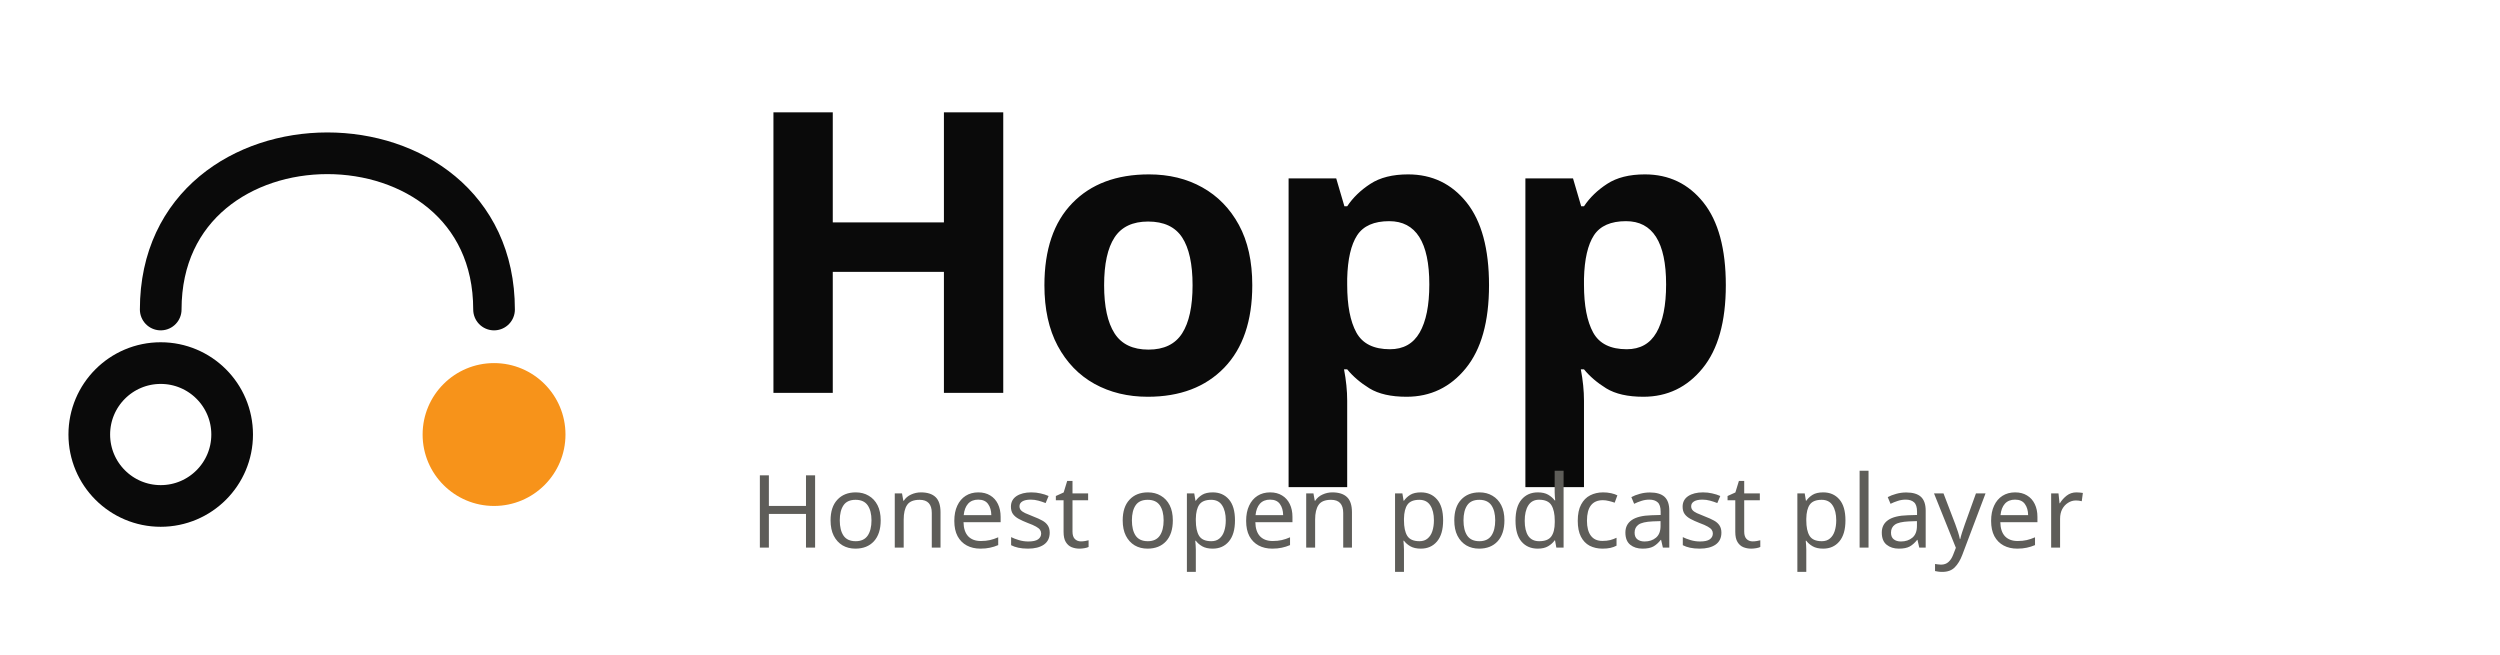
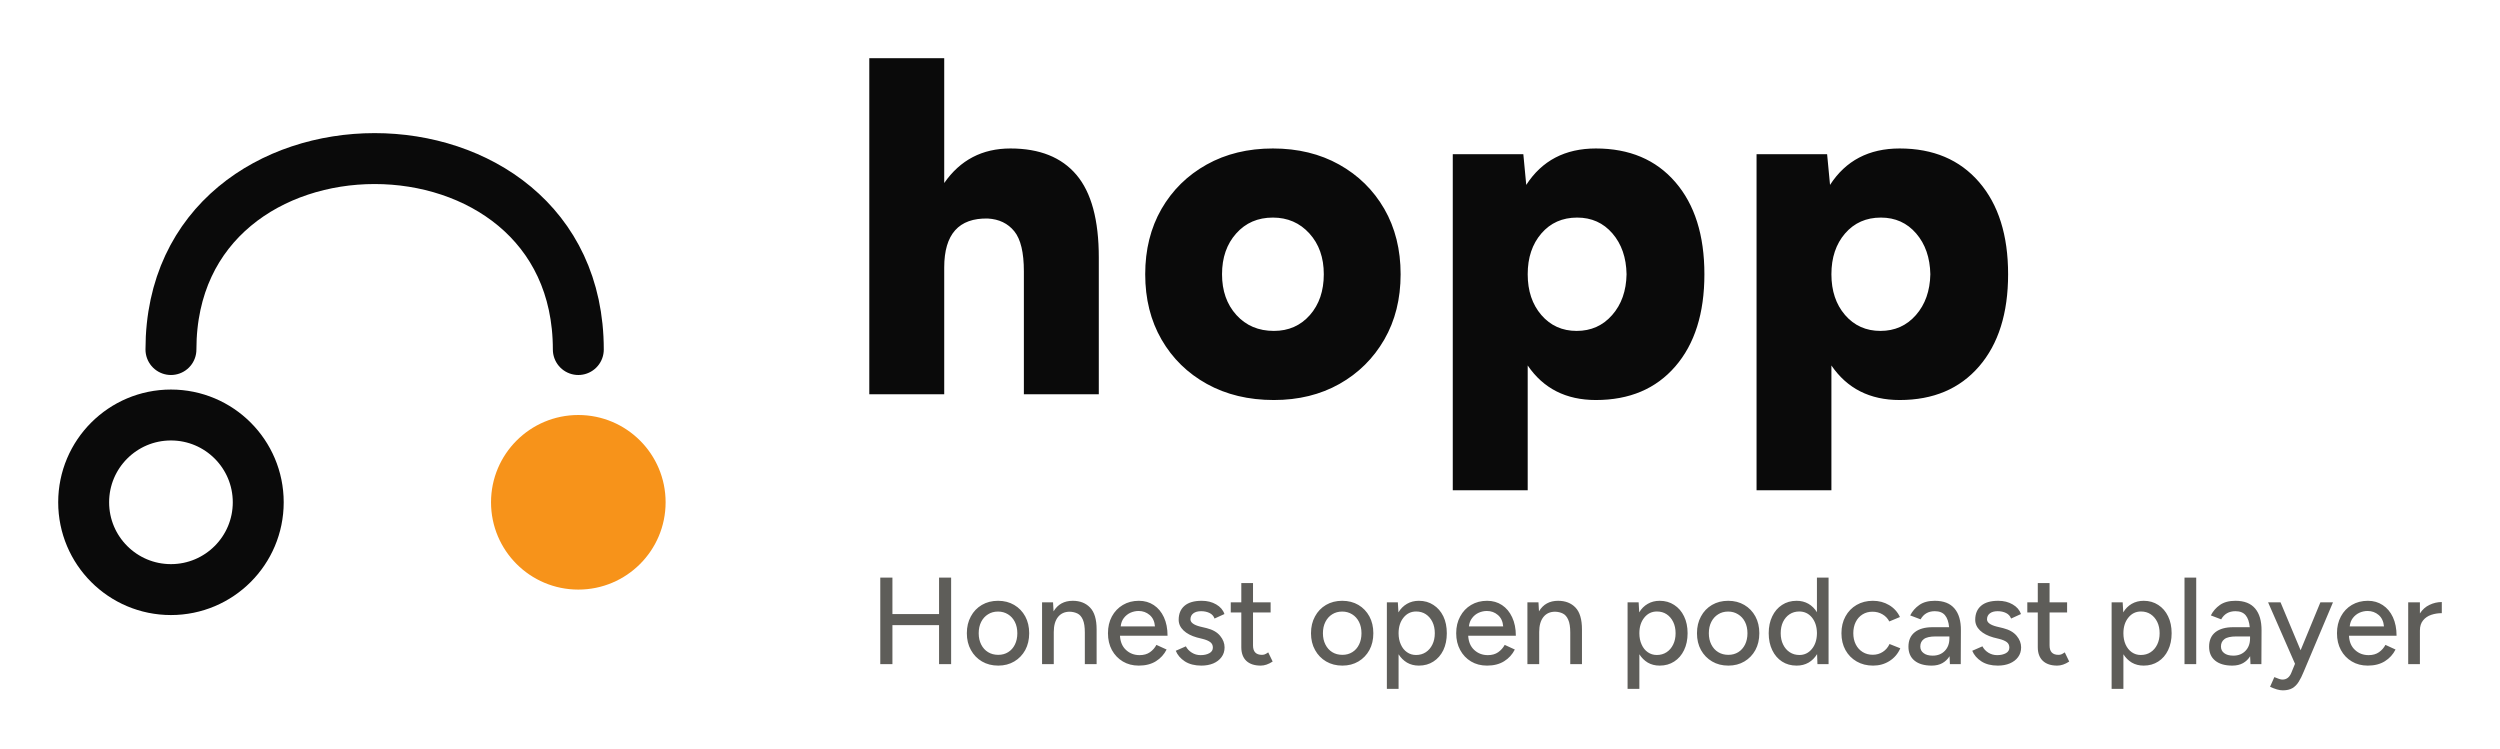
- <svg xmlns="http://www.w3.org/2000/svg" viewBox="0 0 420 110">
-   <g transform="translate(5 5)">
-     <g fill="none" stroke="#0a0a0a" stroke-linecap="round" stroke-width="7">
-       <circle cx="22" cy="68" r="12" />
-       <path d="M22 47 C22 12 78 12 78 47" />
-     </g>
-     <circle cx="78" cy="68" r="12" fill="#f7931a" />
+ <svg xmlns="http://www.w3.org/2000/svg" viewBox="-1.5 -1.05 343.67 102.9" width="687.34" height="205.8">
+   <g fill="none" stroke="#0a0a0a" stroke-linecap="round" stroke-width="7">
+     <circle cx="22" cy="68" r="12" />
+     <path d="M22 47C22 12 78 12 78 47" />
  </g>
-   <text x="124" y="66" font-family="Figtree, sans-serif" font-weight="800" font-size="66" letter-spacing="-2" fill="#0a0a0a">Hopp</text>
-   <text x="126" y="92" font-family="Figtree, sans-serif" font-weight="500" font-size="17" fill="#5e5d59">Honest open podcast player</text>
+   <circle cx="78" cy="68" r="12" fill="#f7931a" />
+   <path d="M128.30 53.15L118 53.15L118 6.95L128.30 6.95L128.30 24.11Q131.60 19.36 137.40 19.36L137.40 19.36Q143.41 19.36 146.48 22.99Q149.55 26.62 149.55 34.34L149.55 34.34L149.55 53.15L139.25 53.15L139.25 36.25Q139.25 32.36 137.93 30.74Q136.61 29.12 134.30 28.99L134.30 28.99Q128.30 28.86 128.30 35.72L128.30 35.72L128.30 53.15ZM173.62 53.94L173.62 53.94Q168.40 53.94 164.41 51.73Q160.42 49.52 158.17 45.62Q155.93 41.73 155.93 36.65L155.93 36.65Q155.93 31.57 158.17 27.67Q160.42 23.78 164.38 21.57Q168.34 19.36 173.48 19.36L173.48 19.36Q178.63 19.36 182.59 21.57Q186.55 23.78 188.80 27.67Q191.04 31.57 191.04 36.65L191.04 36.65Q191.04 41.73 188.80 45.62Q186.55 49.52 182.63 51.73Q178.70 53.94 173.62 53.94ZM173.62 44.44L173.62 44.44Q176.65 44.44 178.57 42.26Q180.48 40.08 180.48 36.65L180.48 36.65Q180.48 33.22 178.50 31.04Q176.52 28.86 173.48 28.86L173.48 28.86Q170.38 28.86 168.44 31.04Q166.49 33.22 166.49 36.65L166.49 36.65Q166.49 40.08 168.47 42.26Q170.45 44.44 173.62 44.44ZM208.51 66.35L198.21 66.35L198.21 20.15L207.91 20.15L208.31 24.37Q211.54 19.36 217.88 19.36L217.88 19.36Q224.81 19.36 228.80 23.98Q232.80 28.60 232.80 36.65L232.80 36.65Q232.80 44.70 228.80 49.32Q224.81 53.94 217.88 53.94L217.88 53.94Q211.74 53.94 208.51 49.19L208.51 49.19L208.51 66.35ZM215.24 44.44L215.24 44.44Q218.21 44.44 220.12 42.26Q222.04 40.08 222.10 36.65L222.10 36.65Q222.04 33.22 220.16 31.04Q218.28 28.86 215.31 28.86L215.31 28.86Q212.27 28.86 210.39 31.04Q208.51 33.22 208.51 36.65L208.51 36.65Q208.51 40.08 210.39 42.26Q212.27 44.44 215.24 44.44ZM250.26 66.35L239.97 66.35L239.97 20.15L249.67 20.15L250.07 24.37Q253.30 19.36 259.64 19.36L259.64 19.36Q266.57 19.36 270.56 23.98Q274.55 28.60 274.55 36.65L274.55 36.65Q274.55 44.70 270.56 49.32Q266.57 53.94 259.64 53.94L259.64 53.94Q253.50 53.94 250.26 49.19L250.26 49.19L250.26 66.35ZM257.00 44.44L257.00 44.44Q259.97 44.44 261.88 42.26Q263.79 40.08 263.86 36.65L263.86 36.65Q263.79 33.22 261.91 31.04Q260.03 28.86 257.06 28.86L257.06 28.86Q254.03 28.86 252.14 31.04Q250.26 33.22 250.26 36.65L250.26 36.65Q250.26 40.08 252.14 42.26Q254.03 44.44 257.00 44.44Z" fill="#0a0a0a" />
+   <path d="M121.18 90.25L119.51 90.25L119.51 78.35L121.18 78.35L121.18 83.36L127.59 83.36L127.59 78.35L129.25 78.35L129.25 90.25L127.59 90.25L127.59 84.89L121.18 84.89L121.18 90.25ZM135.73 90.45L135.73 90.45Q134.46 90.45 133.49 89.88Q132.52 89.31 131.97 88.31Q131.41 87.31 131.41 86.00L131.41 86.00Q131.41 84.69 131.96 83.69Q132.50 82.68 133.47 82.11Q134.44 81.54 135.70 81.54L135.70 81.54Q136.95 81.54 137.92 82.11Q138.89 82.68 139.44 83.69Q139.98 84.69 139.98 86.00L139.98 86.00Q139.98 87.31 139.44 88.31Q138.89 89.31 137.93 89.88Q136.97 90.45 135.73 90.45ZM135.73 88.97L135.73 88.97Q136.50 88.97 137.09 88.60Q137.69 88.23 138.02 87.55Q138.35 86.88 138.35 86.00L138.35 86.00Q138.35 85.11 138.01 84.44Q137.67 83.77 137.07 83.40Q136.46 83.02 135.70 83.02L135.70 83.02Q134.91 83.02 134.32 83.40Q133.72 83.77 133.38 84.44Q133.04 85.11 133.04 86.00L133.04 86.00Q133.04 86.88 133.38 87.55Q133.72 88.23 134.33 88.60Q134.93 88.97 135.73 88.97ZM143.36 90.25L141.75 90.25L141.75 81.75L143.26 81.75L143.33 82.99Q144.20 81.54 145.97 81.54L145.97 81.54Q147.46 81.54 148.35 82.47Q149.25 83.40 149.25 85.47L149.25 85.47L149.25 90.25L147.63 90.25L147.63 85.90Q147.63 84.76 147.36 84.14Q147.09 83.52 146.62 83.29Q146.15 83.06 145.56 83.04L145.56 83.04Q144.52 83.04 143.94 83.77Q143.36 84.50 143.36 85.83L143.36 85.83L143.36 90.25ZM155.04 90.45L155.04 90.45Q153.80 90.45 152.85 89.88Q151.90 89.31 151.35 88.31Q150.81 87.31 150.81 86.00L150.81 86.00Q150.81 84.69 151.35 83.69Q151.90 82.68 152.86 82.11Q153.82 81.54 155.06 81.54L155.06 81.54Q156.22 81.54 157.11 82.13Q158.00 82.72 158.50 83.80Q159.00 84.88 159.00 86.34L159.00 86.34L152.46 86.34Q152.53 87.60 153.29 88.30Q154.06 89.01 155.16 89.01L155.16 89.01Q156.01 89.01 156.58 88.61Q157.15 88.21 157.47 87.60L157.47 87.60L158.87 88.24Q158.36 89.25 157.40 89.85Q156.44 90.45 155.04 90.45ZM152.56 85.06L152.56 85.06L157.27 85.06Q157.19 84.04 156.54 83.49Q155.89 82.94 155.03 82.94L155.03 82.94Q154.45 82.94 153.90 83.18Q153.36 83.43 152.99 83.91Q152.63 84.38 152.56 85.06ZM163.65 90.45L163.65 90.45Q162.29 90.45 161.38 89.87Q160.48 89.28 160.13 88.41L160.13 88.41L161.52 87.80Q161.79 88.33 162.34 88.67Q162.88 89.01 163.54 89.01L163.54 89.01Q164.27 89.01 164.75 88.74Q165.23 88.48 165.23 87.97L165.23 87.97Q165.23 87.49 164.87 87.22Q164.51 86.95 163.83 86.78L163.83 86.78L163.03 86.58Q161.86 86.25 161.20 85.62Q160.53 84.98 160.53 84.15L160.53 84.15Q160.53 82.92 161.33 82.23Q162.13 81.54 163.70 81.54L163.70 81.54Q164.84 81.54 165.69 82.04Q166.54 82.53 166.82 83.36L166.82 83.36L165.46 83.98Q165.28 83.47 164.78 83.22Q164.27 82.97 163.61 82.97L163.61 82.97Q162.93 82.97 162.54 83.27Q162.15 83.57 162.15 84.09L162.15 84.09Q162.15 84.74 163.46 85.08L163.46 85.08L164.38 85.30Q165.62 85.61 166.23 86.36Q166.84 87.10 166.84 87.94L166.84 87.94Q166.84 88.72 166.42 89.28Q166.01 89.84 165.29 90.15Q164.56 90.45 163.65 90.45ZM171.81 90.45L171.81 90.45Q170.53 90.45 169.83 89.80Q169.14 89.14 169.14 87.92L169.14 87.92L169.14 83.14L167.69 83.14L167.69 81.75L169.14 81.75L169.14 79.10L170.75 79.10L170.75 81.75L173.17 81.75L173.17 83.14L170.75 83.14L170.75 87.68Q170.75 88.97 171.98 88.97L171.98 88.97Q172.16 88.97 172.35 88.91Q172.54 88.84 172.84 88.63L172.84 88.63L173.45 89.89Q172.60 90.45 171.81 90.45ZM183.04 90.45L183.04 90.45Q181.77 90.45 180.80 89.88Q179.83 89.31 179.28 88.31Q178.72 87.31 178.72 86.00L178.72 86.00Q178.72 84.69 179.27 83.69Q179.81 82.68 180.78 82.11Q181.75 81.54 183.01 81.54L183.01 81.54Q184.27 81.54 185.24 82.11Q186.20 82.68 186.75 83.69Q187.29 84.69 187.29 86.00L187.29 86.00Q187.29 87.31 186.75 88.31Q186.20 89.31 185.24 89.88Q184.28 90.45 183.04 90.45ZM183.04 88.97L183.04 88.97Q183.81 88.97 184.40 88.60Q185.00 88.23 185.33 87.55Q185.66 86.88 185.66 86.00L185.66 86.00Q185.66 85.11 185.32 84.44Q184.98 83.77 184.38 83.40Q183.77 83.02 183.01 83.02L183.01 83.02Q182.23 83.02 181.63 83.40Q181.04 83.77 180.70 84.44Q180.36 85.11 180.36 86.00L180.36 86.00Q180.36 86.88 180.70 87.55Q181.04 88.23 181.64 88.60Q182.24 88.97 183.04 88.97ZM190.76 93.65L189.15 93.65L189.15 81.75L190.66 81.75L190.74 83.13Q191.19 82.38 191.91 81.96Q192.63 81.54 193.55 81.54L193.55 81.54Q194.69 81.54 195.55 82.11Q196.42 82.67 196.91 83.67Q197.39 84.67 197.39 86.00L197.39 86.00Q197.39 87.32 196.91 88.33Q196.42 89.33 195.55 89.89Q194.69 90.45 193.55 90.45L193.55 90.45Q192.63 90.45 191.92 90.04Q191.22 89.62 190.76 88.89L190.76 88.89L190.76 93.65ZM193.16 88.99L193.16 88.99Q193.92 88.99 194.50 88.61Q195.08 88.23 195.41 87.55Q195.74 86.88 195.74 86.00L195.74 86.00Q195.74 85.11 195.41 84.44Q195.08 83.77 194.51 83.39Q193.94 83.01 193.17 83.01L193.17 83.01Q192.12 83.01 191.44 83.85Q190.76 84.69 190.76 86.00L190.76 86.00Q190.76 86.88 191.07 87.55Q191.37 88.23 191.92 88.61Q192.46 88.99 193.16 88.99ZM202.92 90.45L202.92 90.45Q201.67 90.45 200.72 89.88Q199.77 89.31 199.23 88.31Q198.68 87.31 198.68 86.00L198.68 86.00Q198.68 84.69 199.23 83.69Q199.77 82.68 200.73 82.11Q201.69 81.54 202.93 81.54L202.93 81.54Q204.09 81.54 204.98 82.13Q205.87 82.72 206.37 83.80Q206.88 84.88 206.88 86.34L206.88 86.34L200.33 86.34Q200.40 87.60 201.16 88.30Q201.93 89.01 203.03 89.01L203.03 89.01Q203.88 89.01 204.45 88.61Q205.02 88.21 205.35 87.60L205.35 87.60L206.74 88.24Q206.23 89.25 205.27 89.85Q204.31 90.45 202.92 90.45ZM200.43 85.06L200.43 85.06L205.14 85.06Q205.06 84.04 204.41 83.49Q203.77 82.94 202.90 82.94L202.90 82.94Q202.32 82.94 201.78 83.18Q201.23 83.43 200.87 83.91Q200.50 84.38 200.43 85.06ZM210.09 90.25L208.47 90.25L208.47 81.75L209.99 81.75L210.06 82.99Q210.92 81.54 212.69 81.54L212.69 81.54Q214.19 81.54 215.08 82.47Q215.97 83.40 215.97 85.47L215.97 85.47L215.97 90.25L214.36 90.25L214.36 85.90Q214.36 84.76 214.08 84.14Q213.81 83.52 213.34 83.29Q212.88 83.06 212.28 83.04L212.28 83.04Q211.25 83.04 210.67 83.77Q210.09 84.50 210.09 85.83L210.09 85.83L210.09 90.25ZM223.86 93.65L222.24 93.65L222.24 81.75L223.76 81.75L223.84 83.13Q224.28 82.38 225.01 81.96Q225.73 81.54 226.65 81.54L226.65 81.54Q227.79 81.54 228.65 82.11Q229.52 82.67 230.00 83.67Q230.49 84.67 230.49 86.00L230.49 86.00Q230.49 87.32 230.00 88.33Q229.52 89.33 228.65 89.89Q227.79 90.45 226.65 90.45L226.65 90.45Q225.73 90.45 225.02 90.04Q224.32 89.62 223.86 88.89L223.86 88.89L223.86 93.65ZM226.26 88.99L226.26 88.99Q227.02 88.99 227.60 88.61Q228.18 88.23 228.51 87.55Q228.84 86.88 228.84 86.00L228.84 86.00Q228.84 85.11 228.51 84.44Q228.18 83.77 227.61 83.39Q227.04 83.01 226.27 83.01L226.27 83.01Q225.22 83.01 224.54 83.85Q223.86 84.69 223.86 86.00L223.86 86.00Q223.86 86.88 224.17 87.55Q224.47 88.23 225.02 88.61Q225.56 88.99 226.26 88.99ZM236.10 90.45L236.10 90.45Q234.82 90.45 233.86 89.88Q232.89 89.31 232.33 88.31Q231.78 87.31 231.78 86.00L231.78 86.00Q231.78 84.69 232.33 83.69Q232.87 82.68 233.84 82.11Q234.81 81.54 236.07 81.54L236.07 81.54Q237.32 81.54 238.29 82.11Q239.26 82.68 239.81 83.69Q240.35 84.69 240.35 86.00L240.35 86.00Q240.35 87.31 239.81 88.31Q239.26 89.31 238.30 89.88Q237.34 90.45 236.10 90.45ZM236.10 88.97L236.10 88.97Q236.86 88.97 237.46 88.60Q238.05 88.23 238.39 87.55Q238.72 86.88 238.72 86.00L238.72 86.00Q238.72 85.11 238.38 84.44Q238.04 83.77 237.43 83.40Q236.83 83.02 236.07 83.02L236.07 83.02Q235.28 83.02 234.69 83.40Q234.09 83.77 233.75 84.44Q233.41 85.11 233.41 86.00L233.41 86.00Q233.41 86.88 233.75 87.55Q234.09 88.23 234.70 88.60Q235.30 88.97 236.10 88.97ZM245.48 90.45L245.48 90.45Q244.33 90.45 243.47 89.89Q242.61 89.33 242.13 88.33Q241.64 87.32 241.64 86.00L241.64 86.00Q241.64 84.67 242.13 83.67Q242.61 82.67 243.47 82.11Q244.33 81.54 245.48 81.54L245.48 81.54Q246.38 81.54 247.10 81.95Q247.81 82.36 248.27 83.11L248.27 83.11L248.27 78.35L249.87 78.35L249.87 90.25L248.34 90.25L248.29 88.87Q247.83 89.62 247.12 90.04Q246.40 90.45 245.48 90.45ZM245.86 88.99L245.86 88.99Q246.89 88.99 247.57 88.17Q248.24 87.36 248.27 86.08L248.27 86.08L248.27 85.91Q248.24 84.64 247.57 83.82Q246.89 83.01 245.84 83.01L245.84 83.01Q245.09 83.01 244.51 83.39Q243.94 83.77 243.61 84.44Q243.29 85.11 243.29 86.00L243.29 86.00Q243.29 86.88 243.62 87.55Q243.95 88.23 244.53 88.61Q245.11 88.99 245.86 88.99ZM255.99 90.45L255.99 90.45Q254.71 90.45 253.73 89.88Q252.74 89.31 252.19 88.31Q251.64 87.31 251.64 86.00L251.64 86.00Q251.64 84.69 252.19 83.69Q252.74 82.68 253.72 82.11Q254.70 81.54 255.96 81.54L255.96 81.54Q257.20 81.54 258.19 82.13Q259.19 82.72 259.68 83.77L259.68 83.77L258.22 84.38Q257.89 83.75 257.28 83.40Q256.67 83.04 255.90 83.04L255.90 83.04Q255.14 83.04 254.54 83.41Q253.93 83.79 253.60 84.46Q253.27 85.13 253.27 86.00L253.27 86.00Q253.27 86.87 253.61 87.54Q253.95 88.21 254.55 88.58Q255.16 88.96 255.94 88.96L255.94 88.96Q256.72 88.96 257.33 88.56Q257.94 88.16 258.25 87.48L258.25 87.48L259.73 88.07Q259.24 89.19 258.24 89.82Q257.25 90.45 255.99 90.45ZM264.05 90.45L264.05 90.45Q262.53 90.45 261.69 89.77Q260.85 89.09 260.85 87.85L260.85 87.85Q260.85 86.54 261.73 85.85Q262.60 85.17 264.17 85.17L264.17 85.17L266.44 85.17Q266.34 84.08 265.87 83.52Q265.41 82.97 264.47 82.97L264.47 82.97Q263.15 82.97 262.52 84.09L262.52 84.09L261.09 83.55Q261.53 82.68 262.35 82.11Q263.16 81.54 264.47 81.54L264.47 81.54Q266.29 81.54 267.18 82.60Q268.08 83.65 268.06 85.62L268.06 85.62L268.04 90.25L266.55 90.25L266.50 89.16Q266.12 89.77 265.51 90.11Q264.90 90.45 264.05 90.45ZM264.18 89.08L264.18 89.08Q265.22 89.08 265.85 88.42Q266.48 87.77 266.48 86.71L266.48 86.71L266.48 86.44L264.61 86.44Q263.44 86.44 262.96 86.81Q262.48 87.17 262.48 87.82L262.48 87.82Q262.48 88.40 262.93 88.73Q263.37 89.08 264.18 89.08ZM273.14 90.45L273.14 90.45Q271.78 90.45 270.88 89.87Q269.98 89.28 269.62 88.41L269.62 88.41L271.02 87.80Q271.29 88.33 271.83 88.67Q272.38 89.01 273.04 89.01L273.04 89.01Q273.77 89.01 274.25 88.74Q274.72 88.48 274.72 87.97L274.72 87.97Q274.72 87.49 274.37 87.22Q274.01 86.95 273.33 86.78L273.33 86.78L272.53 86.58Q271.36 86.25 270.69 85.62Q270.03 84.98 270.03 84.15L270.03 84.15Q270.03 82.92 270.83 82.23Q271.63 81.54 273.19 81.54L273.19 81.54Q274.33 81.54 275.18 82.04Q276.03 82.53 276.32 83.36L276.32 83.36L274.96 83.98Q274.77 83.47 274.27 83.22Q273.77 82.97 273.11 82.97L273.11 82.97Q272.43 82.97 272.04 83.27Q271.65 83.57 271.65 84.09L271.65 84.09Q271.65 84.74 272.96 85.08L272.96 85.08L273.87 85.30Q275.11 85.61 275.73 86.36Q276.34 87.10 276.34 87.94L276.34 87.94Q276.34 88.72 275.92 89.28Q275.51 89.84 274.78 90.15Q274.06 90.45 273.14 90.45ZM281.30 90.45L281.30 90.45Q280.03 90.45 279.33 89.80Q278.63 89.14 278.63 87.92L278.63 87.92L278.63 83.14L277.19 83.14L277.19 81.75L278.63 81.75L278.63 79.10L280.25 79.10L280.25 81.75L282.66 81.75L282.66 83.14L280.25 83.14L280.25 87.68Q280.25 88.97 281.47 88.97L281.47 88.97Q281.66 88.97 281.85 88.91Q282.03 88.84 282.34 88.63L282.34 88.63L282.95 89.89Q282.10 90.45 281.30 90.45ZM290.40 93.65L288.78 93.65L288.78 81.75L290.30 81.75L290.38 83.13Q290.82 82.38 291.54 81.96Q292.27 81.54 293.19 81.54L293.19 81.54Q294.32 81.54 295.19 82.11Q296.06 82.67 296.54 83.67Q297.03 84.67 297.03 86.00L297.03 86.00Q297.03 87.32 296.54 88.33Q296.06 89.33 295.19 89.89Q294.32 90.45 293.19 90.45L293.19 90.45Q292.27 90.45 291.56 90.04Q290.86 89.62 290.40 88.89L290.40 88.89L290.40 93.65ZM292.79 88.99L292.79 88.99Q293.56 88.99 294.14 88.61Q294.72 88.23 295.05 87.55Q295.38 86.88 295.38 86.00L295.38 86.00Q295.38 85.11 295.05 84.44Q294.72 83.77 294.15 83.39Q293.58 83.01 292.81 83.01L292.81 83.01Q291.76 83.01 291.08 83.85Q290.40 84.69 290.40 86.00L290.40 86.00Q290.40 86.88 290.70 87.55Q291.01 88.23 291.55 88.61Q292.10 88.99 292.79 88.99ZM300.41 90.25L298.80 90.25L298.80 78.35L300.41 78.35L300.41 90.25ZM305.37 90.45L305.37 90.45Q303.86 90.45 303.02 89.77Q302.18 89.09 302.18 87.85L302.18 87.85Q302.18 86.54 303.05 85.85Q303.93 85.17 305.49 85.17L305.49 85.17L307.77 85.17Q307.67 84.08 307.20 83.52Q306.73 82.97 305.80 82.97L305.80 82.97Q304.47 82.97 303.84 84.09L303.84 84.09L302.42 83.55Q302.86 82.68 303.67 82.11Q304.49 81.54 305.80 81.54L305.80 81.54Q307.62 81.54 308.51 82.60Q309.40 83.65 309.39 85.62L309.39 85.62L309.37 90.25L307.87 90.25L307.82 89.16Q307.45 89.77 306.84 90.11Q306.22 90.45 305.37 90.45ZM305.51 89.08L305.51 89.08Q306.55 89.08 307.18 88.42Q307.81 87.77 307.81 86.71L307.81 86.71L307.81 86.44L305.94 86.44Q304.76 86.44 304.29 86.81Q303.81 87.17 303.81 87.82L303.81 87.82Q303.81 88.40 304.25 88.73Q304.69 89.08 305.51 89.08ZM312.31 93.85L312.31 93.85Q311.94 93.85 311.49 93.72Q311.04 93.58 310.56 93.36L310.56 93.36L311.15 92.03Q311.53 92.19 311.80 92.28Q312.07 92.37 312.26 92.37L312.26 92.37Q313.09 92.37 313.47 91.47L313.47 91.47L313.99 90.20L310.29 81.75L312.00 81.75L314.76 88.34L317.48 81.75L319.21 81.75L315.18 91.30Q314.86 92.10 314.50 92.67Q314.15 93.24 313.63 93.55Q313.11 93.85 312.31 93.85ZM323.99 90.45L323.99 90.45Q322.75 90.45 321.80 89.88Q320.84 89.31 320.30 88.31Q319.76 87.31 319.76 86.00L319.76 86.00Q319.76 84.69 320.30 83.69Q320.84 82.68 321.80 82.11Q322.77 81.54 324.01 81.54L324.01 81.54Q325.16 81.54 326.05 82.13Q326.95 82.72 327.45 83.80Q327.95 84.88 327.95 86.34L327.95 86.34L321.41 86.34Q321.47 87.60 322.24 88.30Q323.00 89.01 324.11 89.01L324.11 89.01Q324.96 89.01 325.53 88.61Q326.10 88.21 326.42 87.60L326.42 87.60L327.81 88.24Q327.30 89.25 326.34 89.85Q325.38 90.45 323.99 90.45ZM321.51 85.06L321.51 85.06L326.22 85.06Q326.13 84.04 325.49 83.49Q324.84 82.94 323.97 82.94L323.97 82.94Q323.39 82.94 322.85 83.18Q322.31 83.43 321.94 83.91Q321.58 84.38 321.51 85.06ZM331.16 90.25L329.55 90.25L329.55 81.75L331.16 81.75L331.16 83.28Q331.67 82.48 332.48 82.10Q333.29 81.71 334.17 81.71L334.17 81.71L334.17 83.24Q333.41 83.24 332.72 83.47Q332.03 83.70 331.60 84.23Q331.16 84.76 331.16 85.62L331.16 85.62L331.16 90.25Z" fill="#5e5d59" />
</svg>
